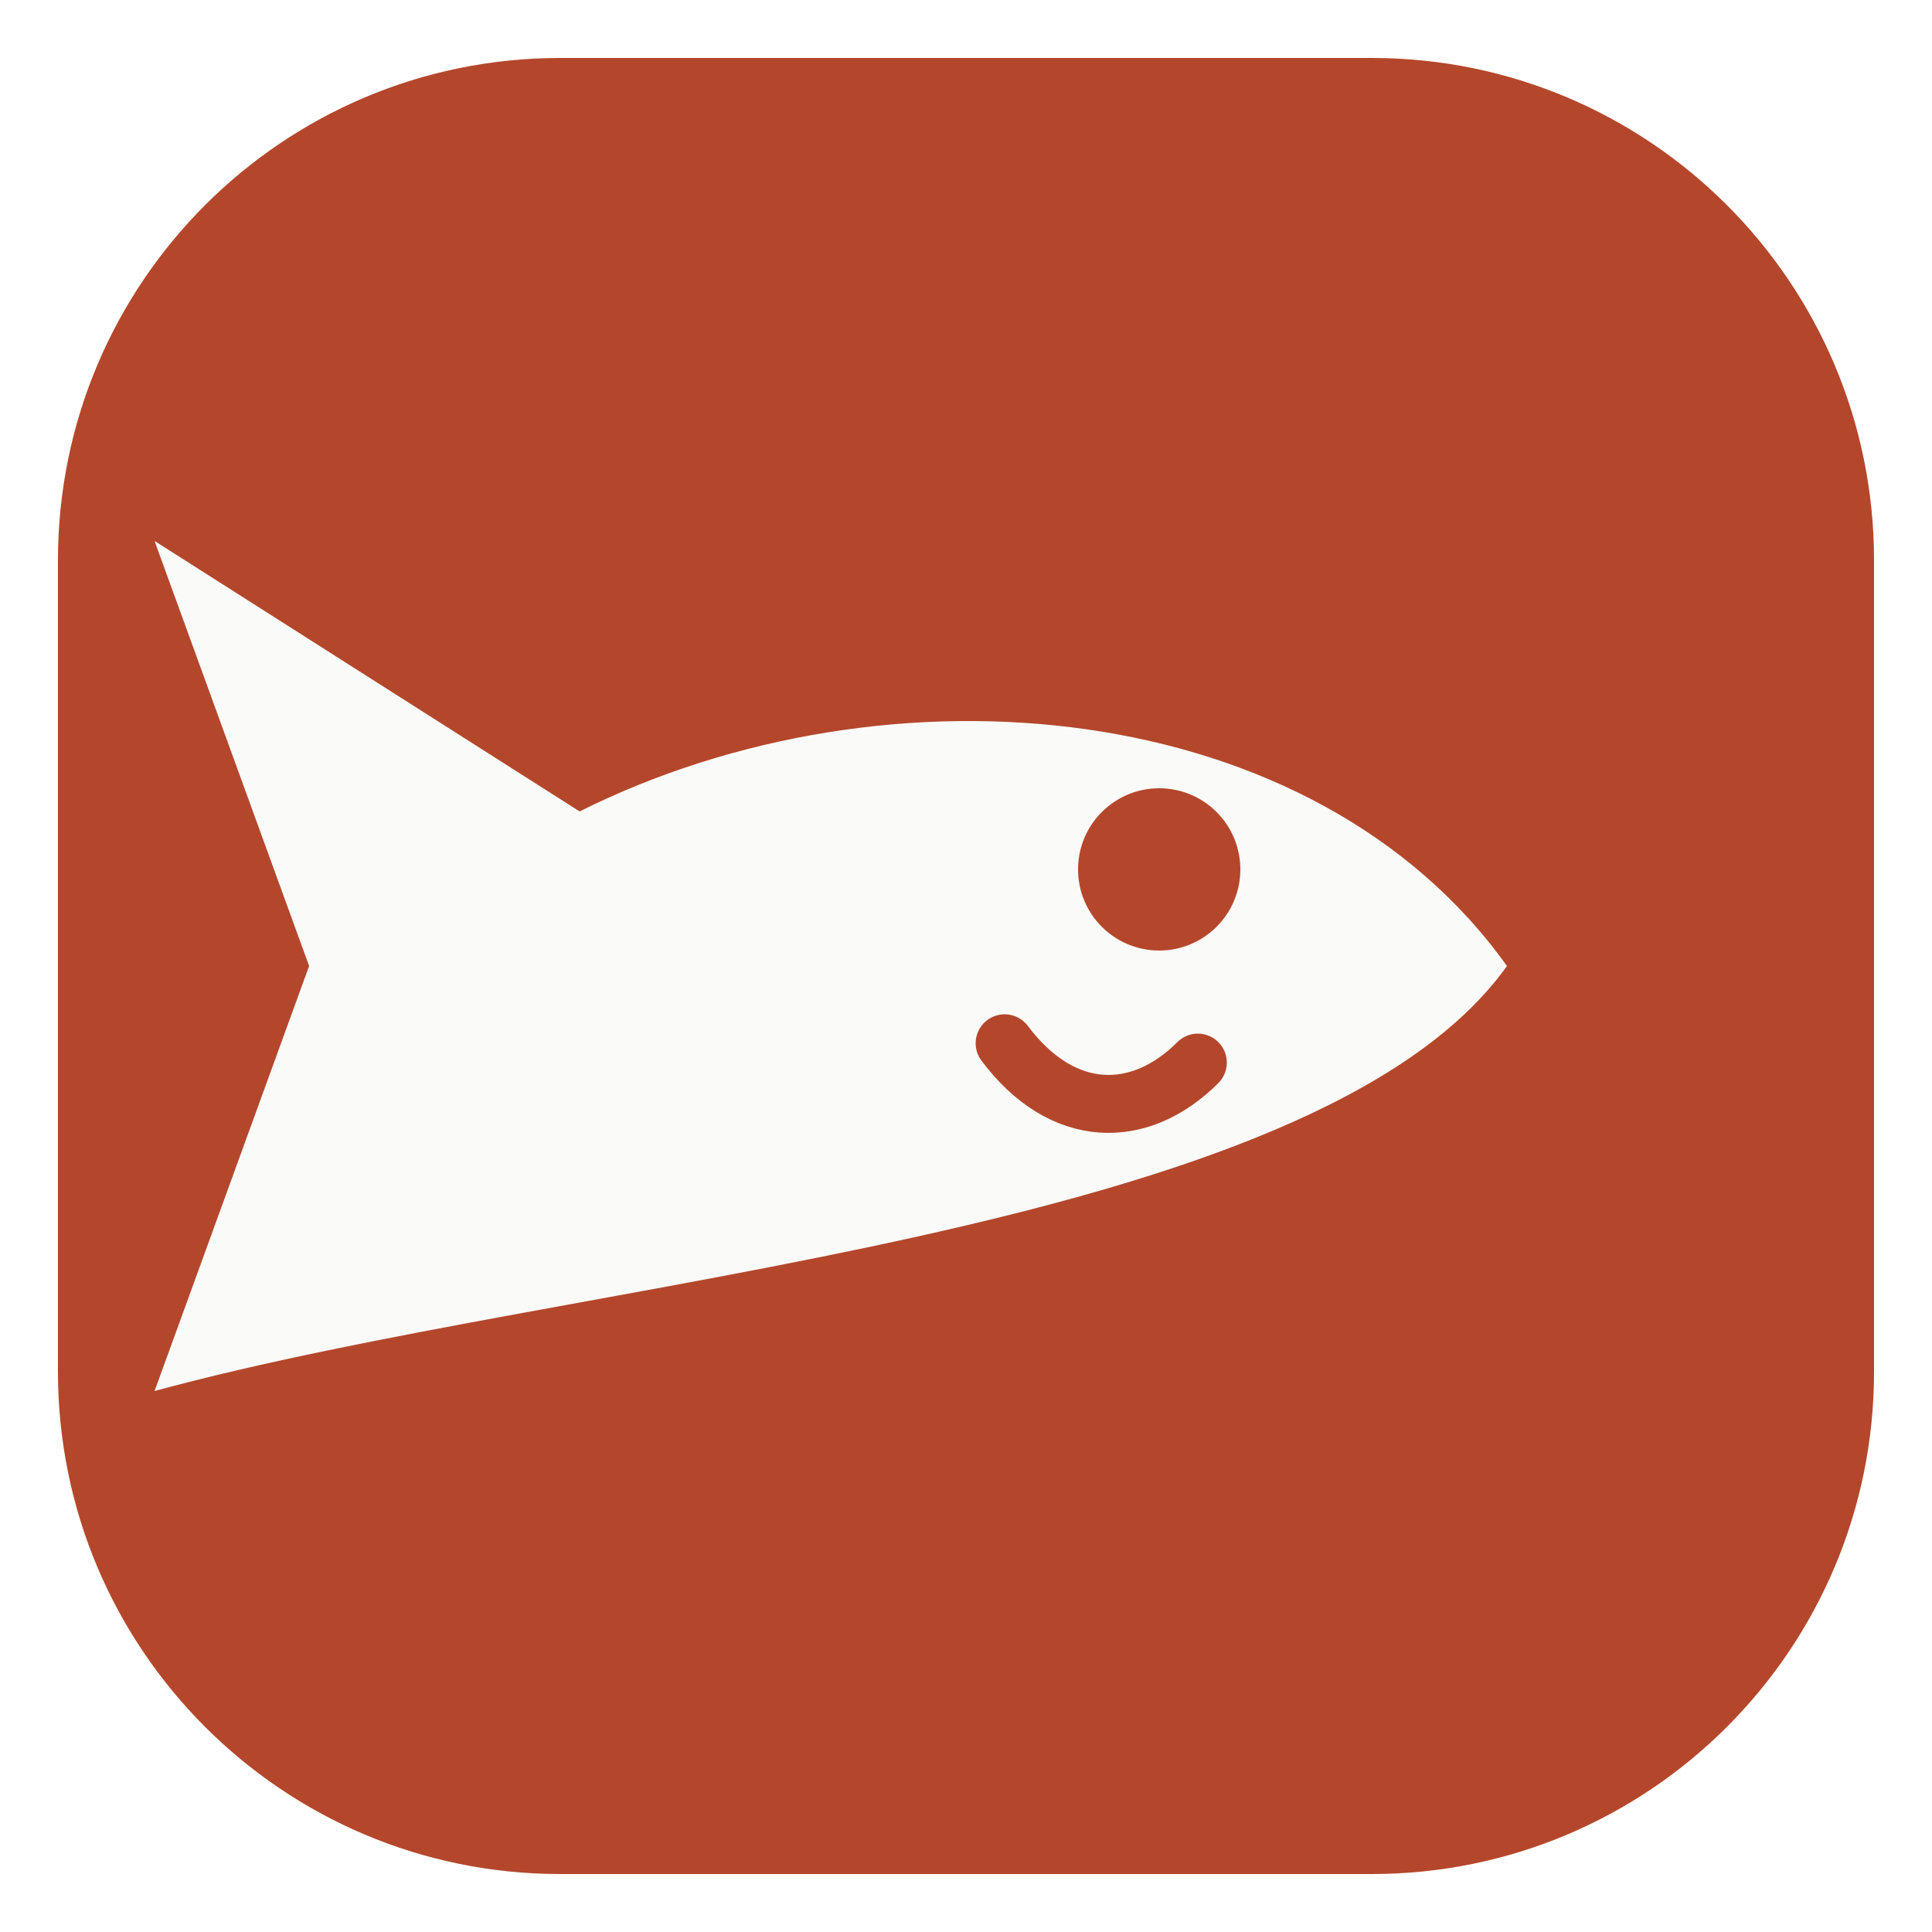
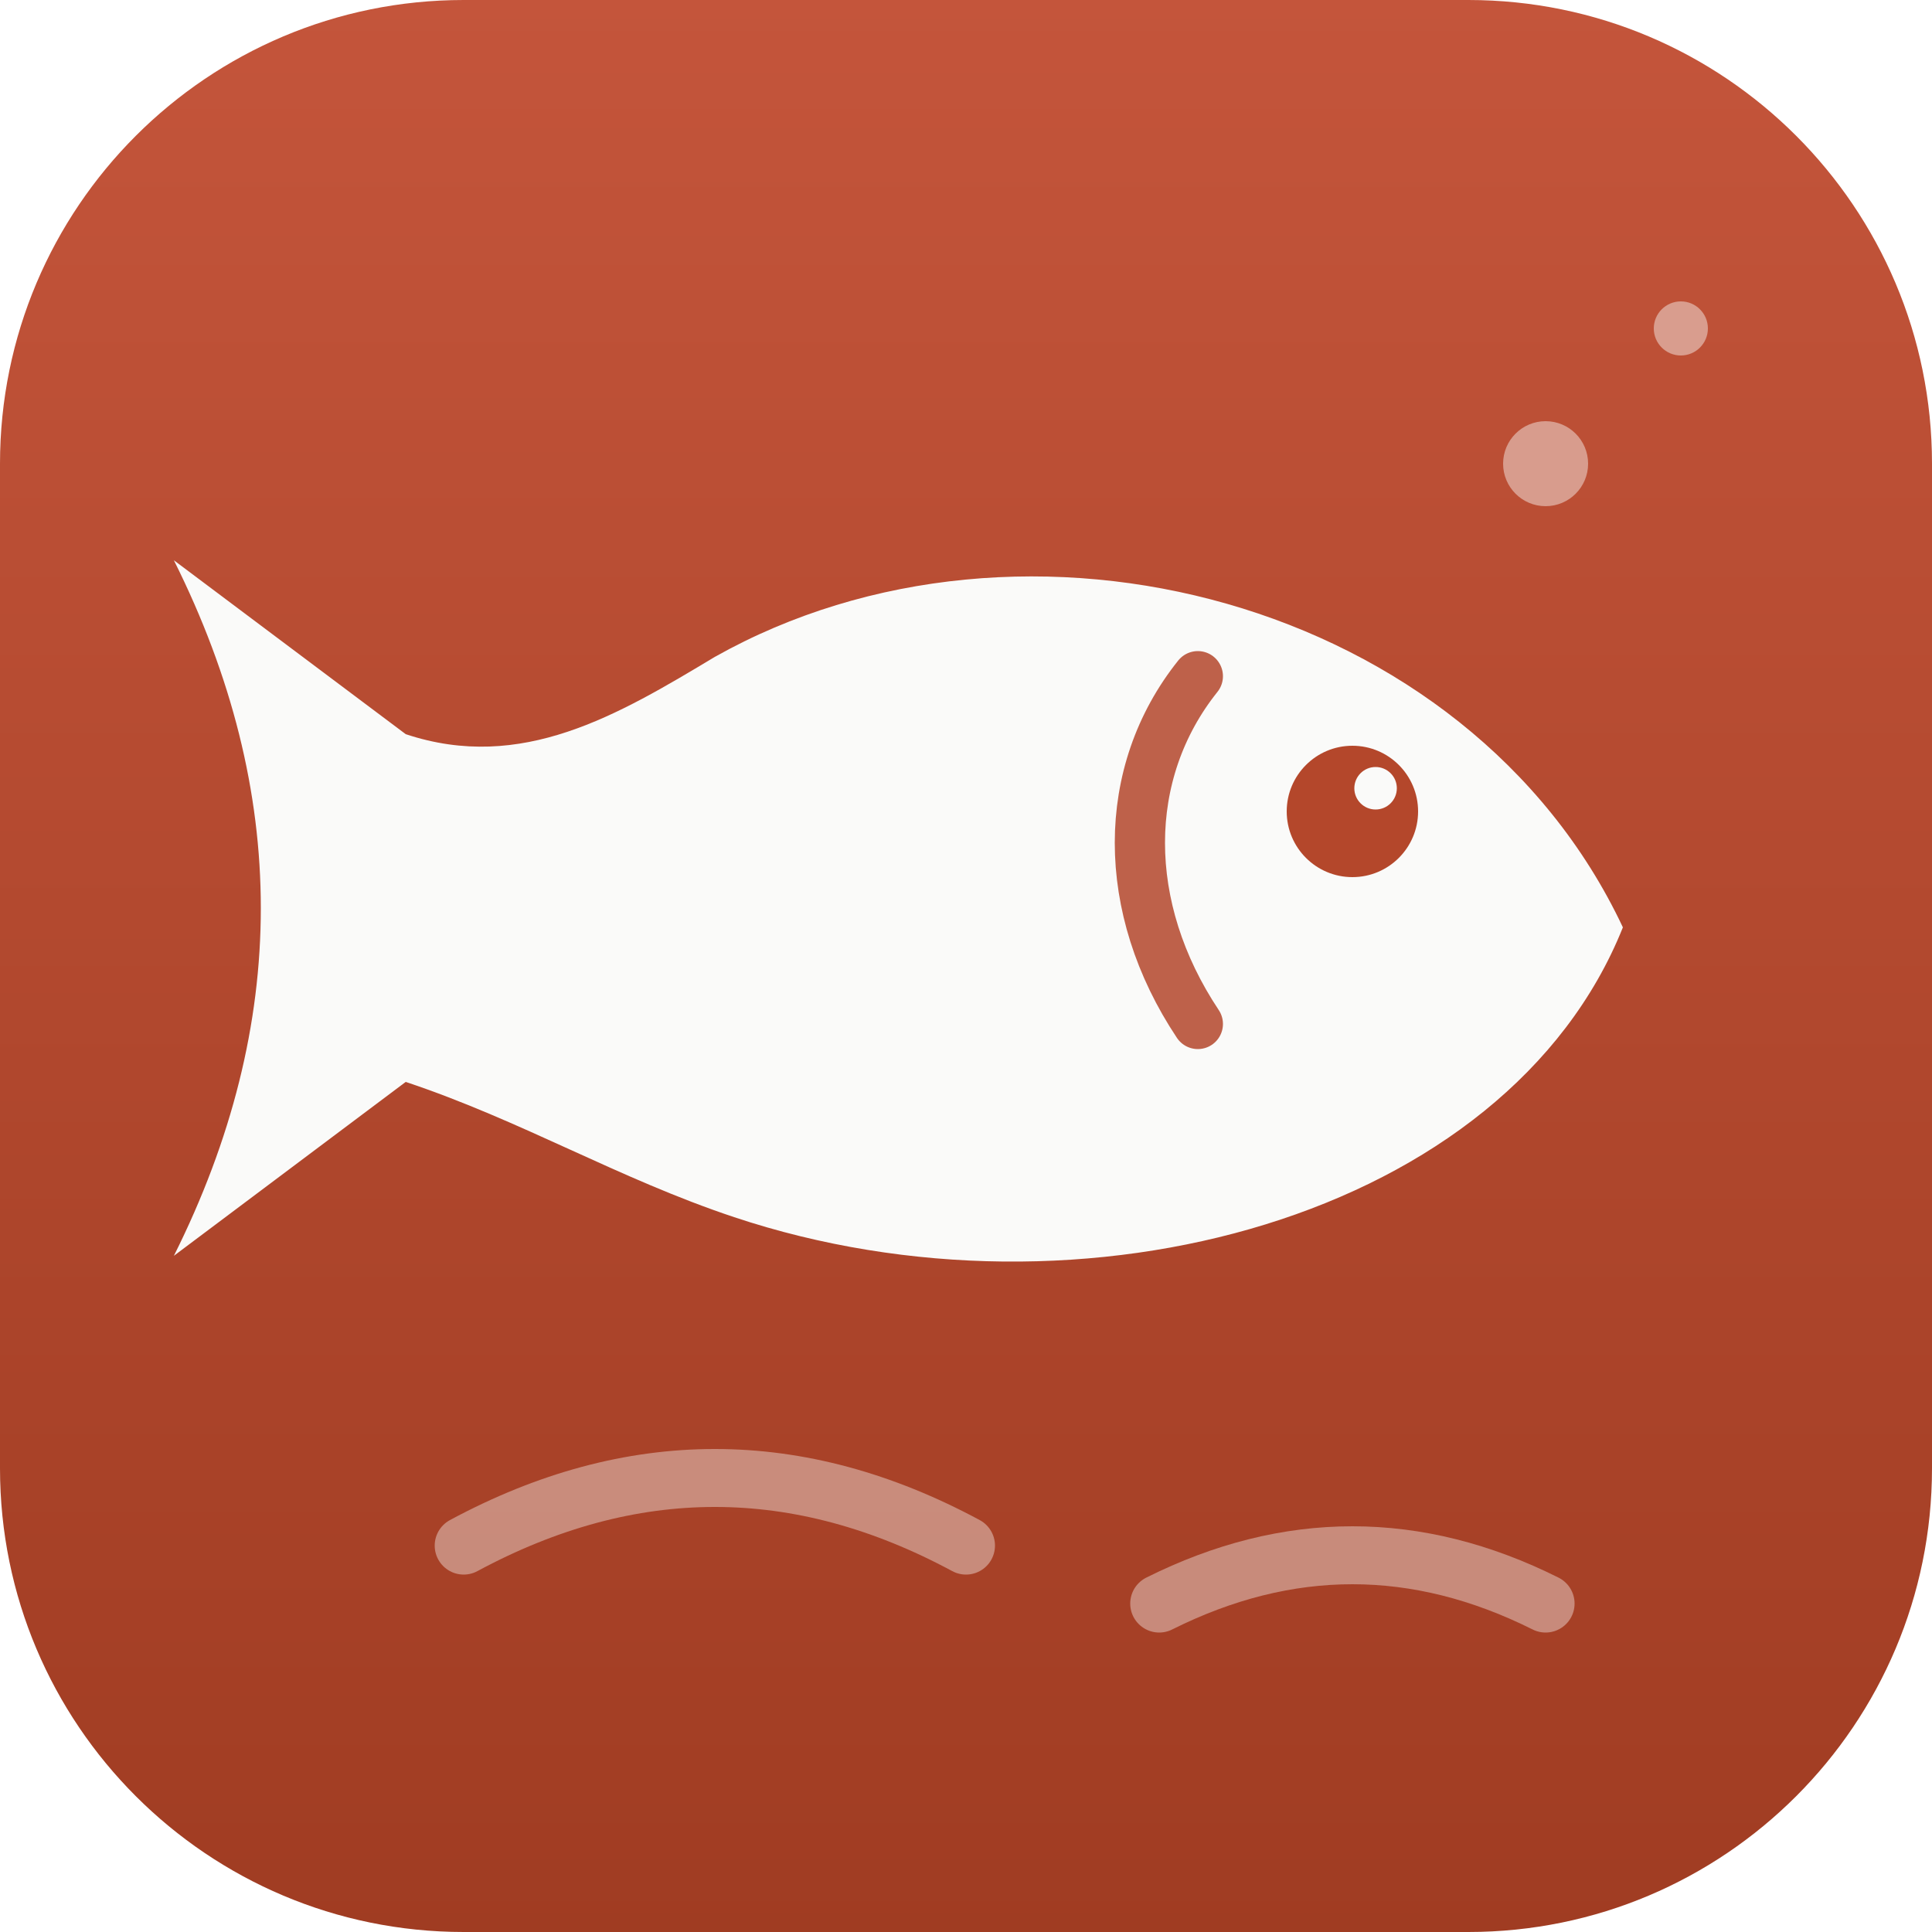
<svg xmlns="http://www.w3.org/2000/svg" viewBox="0 0 100 100">
-   <rect x="3" y="3" width="94" height="94" rx="26" fill="#B4472B" />
-   <path d="M78,50 C68,36 46,34 30,42 L8,28 L16,50 L8,72 C30,66 68,64 78,50 Z" fill="#FAFAF9" />
-   <circle cx="60" cy="45" r="4.2" fill="#B4472B" />
-   <path d="M52,54 C55,58 59,58 62,55" fill="none" stroke="#B4472B" stroke-width="3" stroke-linecap="round" />
+   <defs>
+     <linearGradient id="bg" x1="0" y1="0" x2="0" y2="1">
+       <stop offset="0" stop-color="#C4553B" />
+       <stop offset="1" stop-color="#A03C22" />
+     </linearGradient>
+   </defs>
+   <rect x="0" y="0" width="100" height="100" rx="24" fill="url(#bg)" />
+   <g fill="none" stroke="#FAFAF9" stroke-width="3" stroke-linecap="round" opacity="0.4">
+     <path d="M24 80 Q37 73 50 80" />
+     <path d="M60 83 Q70 78 80 83" />
+   </g>
+   <g fill="#FAFAF9" opacity="0.45">
+     <circle cx="80" cy="24" r="2.2" />
+     <circle cx="87" cy="17" r="1.4" />
+   </g>
+   <path d="M84 48            C 76 31, 53 25, 37 34            C 32 37, 27 40, 21 38            L 9 29            C 15 41, 15 53, 9 65            L 21 56            C 27 58, 32 61, 38 63            C 56 69, 78 63, 84 48 Z" fill="#FAFAF9" />
+   <path d="M62 35 C 58 40, 58 47, 62 53" fill="none" stroke="#B4472B" stroke-width="2.6" stroke-linecap="round" opacity="0.85" />
+   <circle cx="70" cy="42" r="3.4" fill="#B4472B" />
+   <circle cx="71.2" cy="40.8" r="1.1" fill="#FAFAF9" />
</svg>
